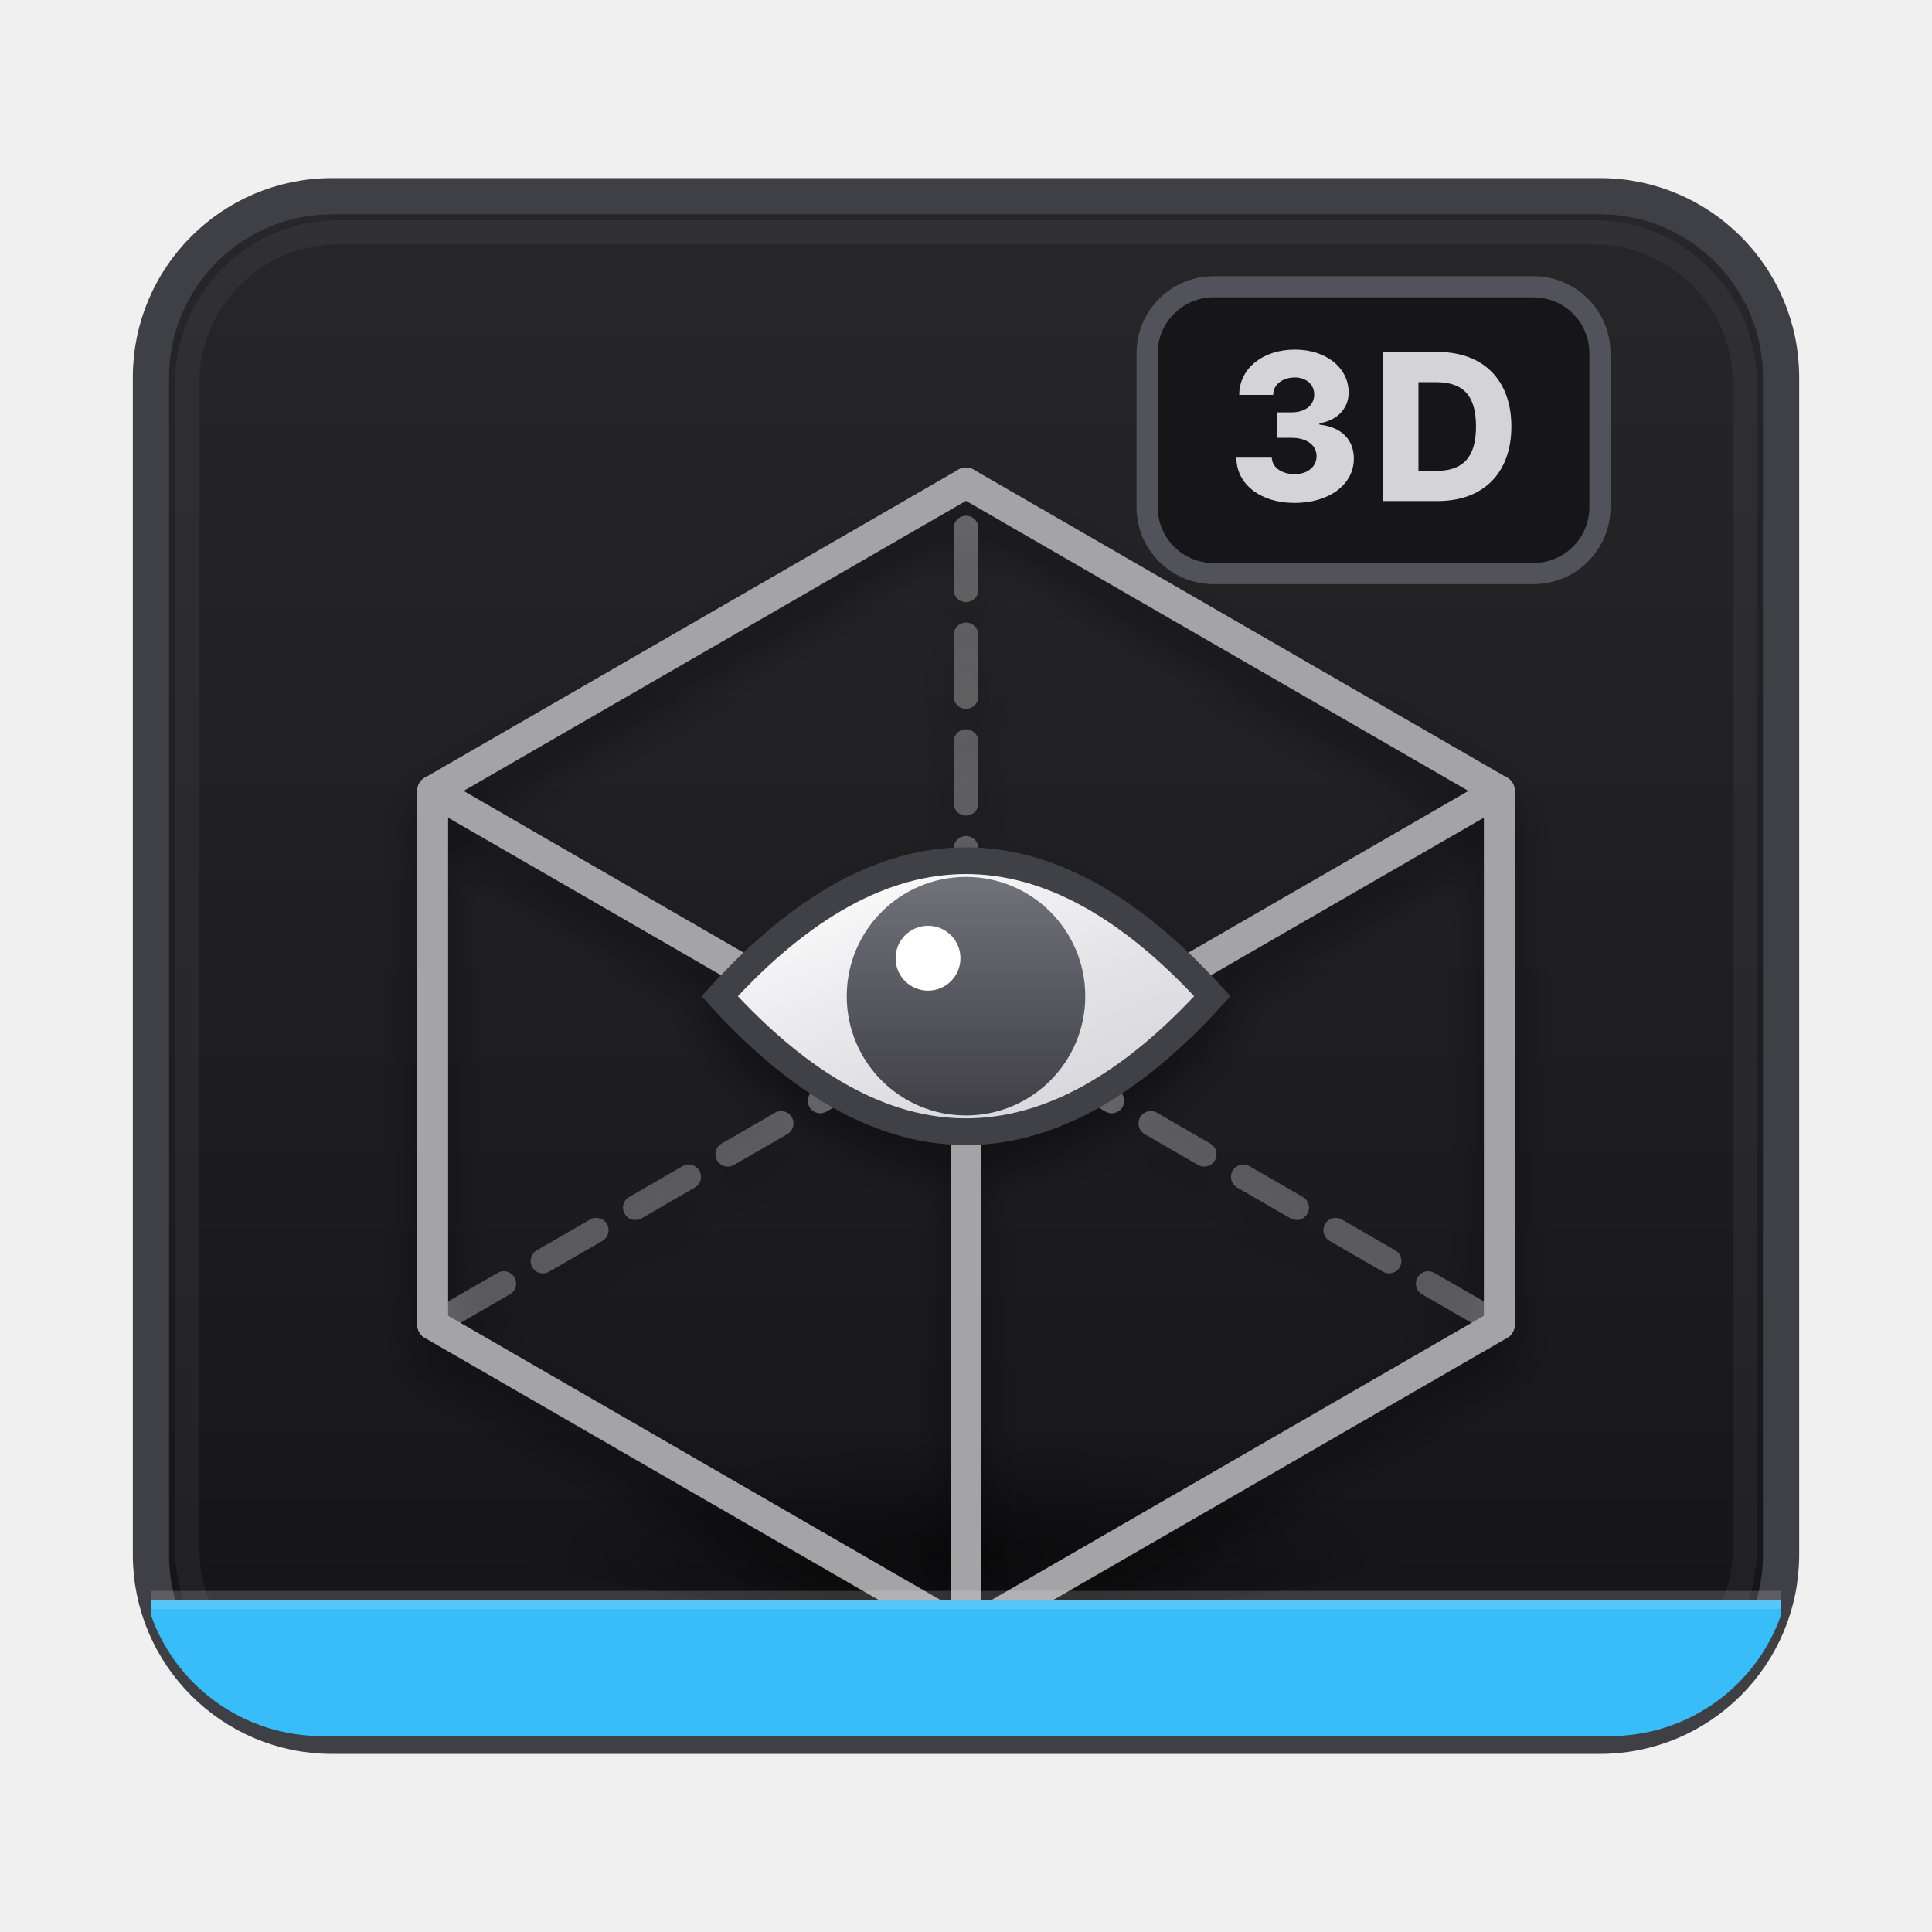
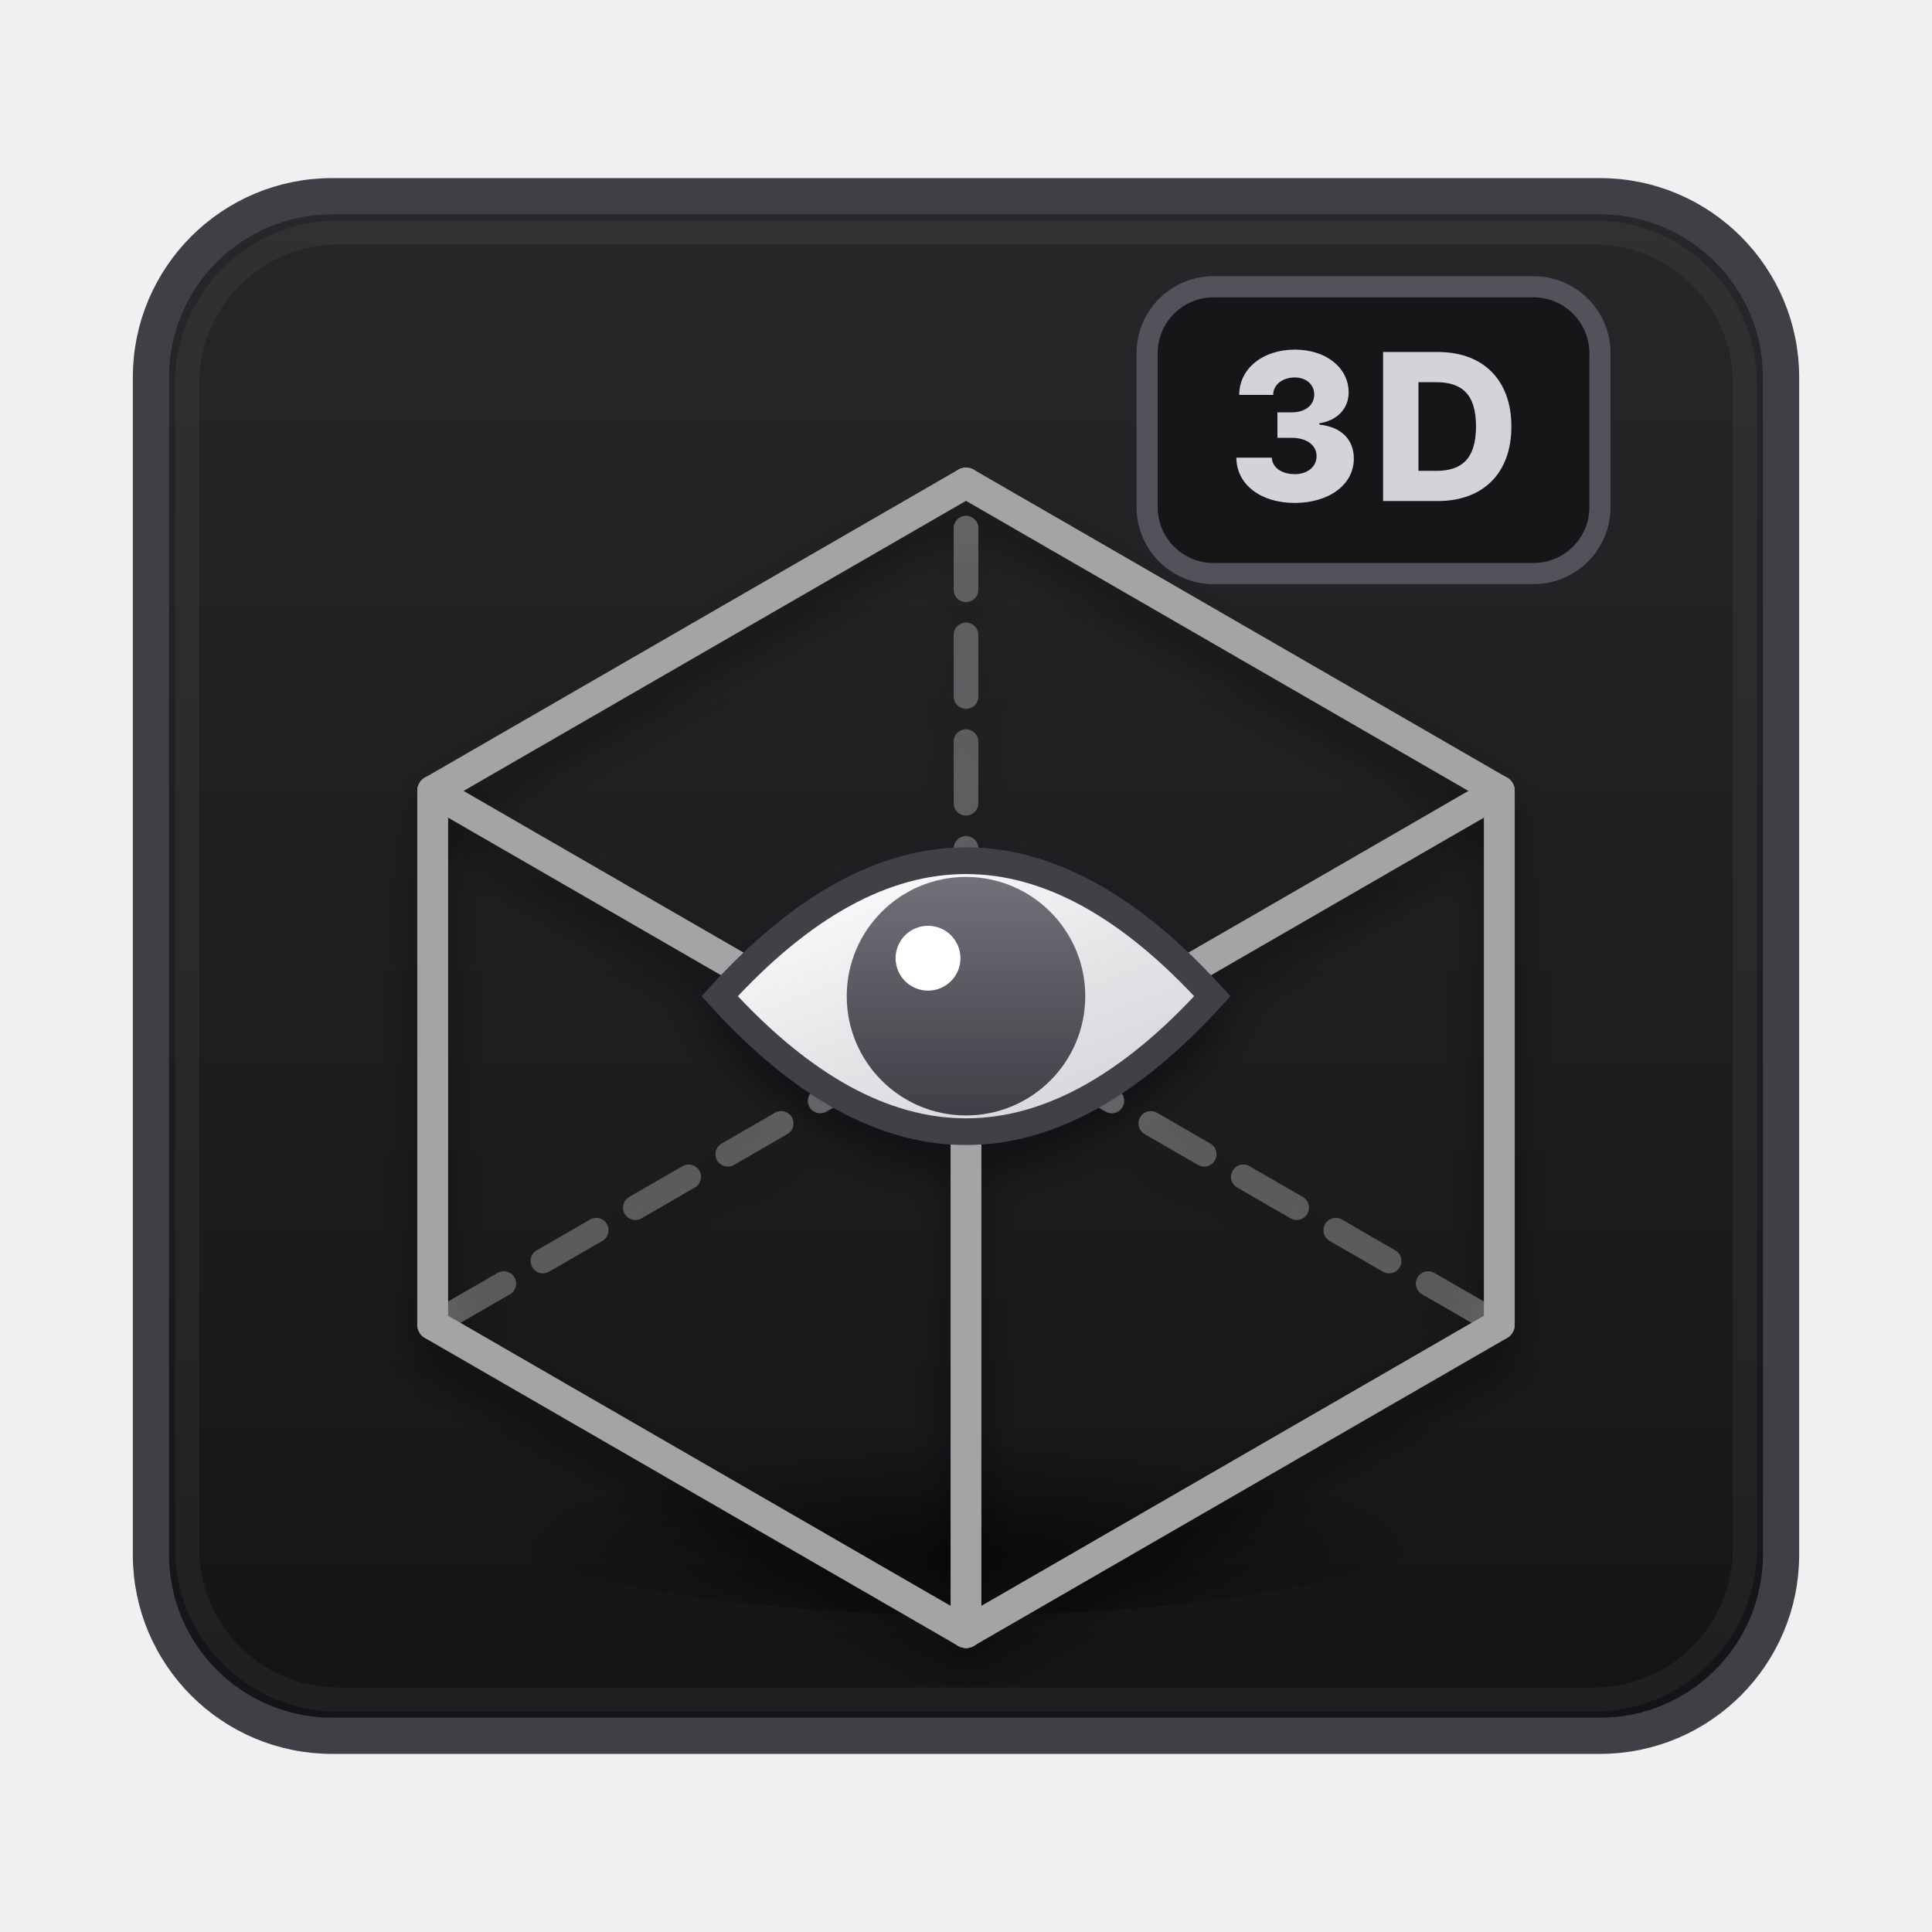
<svg xmlns="http://www.w3.org/2000/svg" viewBox="0 0 64 64" width="64" height="64">
  <defs>
    <linearGradient id="uv_bright" x1="0.15" y1="0" x2="0.85" y2="1">
      <stop offset="0%" stop-color="#FFFFFF" />
      <stop offset="55%" stop-color="#E4E4E7" />
      <stop offset="100%" stop-color="#D4D4D8" />
    </linearGradient>
    <linearGradient id="uv_mid" x1="0" y1="0" x2="0" y2="1">
      <stop offset="0%" stop-color="#E4E4E7" />
      <stop offset="50%" stop-color="#D4D4D8" />
      <stop offset="100%" stop-color="#A1A1AA" />
    </linearGradient>
    <linearGradient id="uv_slate" x1="0" y1="0" x2="0" y2="1">
      <stop offset="0%" stop-color="#D4D4D8" />
      <stop offset="100%" stop-color="#71717A" />
    </linearGradient>
    <linearGradient id="uv_dark" x1="0" y1="0" x2="0" y2="1">
      <stop offset="0%" stop-color="#71717A" />
      <stop offset="100%" stop-color="#3F3F46" />
    </linearGradient>
    <radialGradient id="uv_head_lit" cx="35%" cy="25%" r="72%">
      <stop offset="0%" stop-color="#FFFFFF" />
      <stop offset="55%" stop-color="#E4E4E7" />
      <stop offset="100%" stop-color="#A1A1AA" />
    </radialGradient>
    <radialGradient id="uv_sphere" cx="35%" cy="30%" r="68%">
      <stop offset="0%" stop-color="#FFFFFF" />
      <stop offset="48%" stop-color="#D4D4D8" />
      <stop offset="100%" stop-color="#71717A" />
    </radialGradient>
    <linearGradient id="card_bg" x1="0" y1="0" x2="0" y2="1">
      <stop offset="0%" stop-color="#27272A" />
      <stop offset="65%" stop-color="#1C1C1F" />
      <stop offset="100%" stop-color="#141417" />
    </linearGradient>
    <radialGradient id="card_floor" cx="50%" cy="78%" r="42%">
      <stop offset="0%" stop-color="#000000" stop-opacity="0.55" />
      <stop offset="100%" stop-color="#000000" stop-opacity="0" />
    </radialGradient>
    <filter id="soft_drop" x="-12%" y="-12%" width="124%" height="124%">
      <feDropShadow dx="0" dy="1.3" stdDeviation="1.0" flood-color="#000000" flood-opacity="0.40" />
    </filter>
  </defs>
  <rect x="5" y="6.5" width="54" height="51" rx="6" fill="url(#card_bg)" stroke="#3F3F46" stroke-width="1.2" />
  <rect x="6.2" y="7.7" width="51.6" height="48.6" rx="5" fill="none" stroke="#FFFFFF" stroke-opacity="0.05" stroke-width="0.8" />
  <ellipse cx="32" cy="49" rx="18" ry="4.5" fill="url(#card_floor)" />
  <g transform="translate(32, 33) scale(0.68) translate(-32, -32)" filter="url(#soft_drop)">
    <line x1="32.00" y1="33.00" x2="57.98" y2="48.00" stroke="#a4a4a7" stroke-opacity="0.45" stroke-width="1.2" stroke-dasharray="3 2.2" stroke-linecap="round" />
    <line x1="32.00" y1="33.00" x2="6.02" y2="48.00" stroke="#a4a4a7" stroke-opacity="0.45" stroke-width="1.2" stroke-dasharray="3 2.2" stroke-linecap="round" />
    <line x1="32.00" y1="33.00" x2="32.00" y2="7.00" stroke="#a4a4a7" stroke-opacity="0.45" stroke-width="1.2" stroke-dasharray="3 2.2" stroke-linecap="round" />
    <line x1="6.02" y1="48.00" x2="32.00" y2="63.00" stroke="#a4a4a7" stroke-width="1.5" stroke-linecap="round" />
    <line x1="32.00" y1="63.00" x2="57.98" y2="48.00" stroke="#a4a4a7" stroke-width="1.5" stroke-linecap="round" />
    <line x1="6.02" y1="22.00" x2="32.00" y2="37.00" stroke="#a4a4a7" stroke-width="1.5" stroke-linecap="round" />
    <line x1="32.00" y1="37.00" x2="57.98" y2="22.00" stroke="#a4a4a7" stroke-width="1.5" stroke-linecap="round" />
    <line x1="32.00" y1="7.00" x2="57.98" y2="22.00" stroke="#a4a4a7" stroke-width="1.5" stroke-linecap="round" />
    <line x1="32.00" y1="7.00" x2="6.02" y2="22.00" stroke="#a4a4a7" stroke-width="1.5" stroke-linecap="round" />
    <line x1="6.02" y1="48.00" x2="6.02" y2="22.00" stroke="#a4a4a7" stroke-width="1.5" stroke-linecap="round" />
    <line x1="32.00" y1="63.00" x2="32.00" y2="37.00" stroke="#a4a4a7" stroke-width="1.5" stroke-linecap="round" />
    <line x1="57.98" y1="48.00" x2="57.98" y2="22.00" stroke="#a4a4a7" stroke-width="1.5" stroke-linecap="round" />
    <path d="M 20.0 32 Q 32 18.8 44.0 32 Q 32 45.2 20.0 32 Z" fill="url(#uv_bright)" stroke="#3f3f46" stroke-width="1.3" />
    <circle cx="32" cy="32" r="5.81" fill="url(#uv_dark)" />
    <circle cx="30.15" cy="30.15" r="1.58" fill="#ffffff" />
  </g>
  <rect x="38" y="9.5" width="15" height="9.5" rx="2.2" fill="#141417" fill-opacity="0.86" stroke="#52525B" stroke-width="0.7" />
  <text x="45.5" y="16.6" font-family="Segoe UI, Inter, Arial, sans-serif" font-size="6.8" font-weight="800" fill="#D4D4D8" text-anchor="middle" letter-spacing="0.3">3D</text>
-   <path d="M 5 53.5 A 6 6 0 0 0 11 57.5 L 53 57.5 A 6 6 0 0 0 59 53.5 L 59 53 L 5 53 Z" fill="#38BDF8" />
-   <line x1="5" y1="53" x2="59" y2="53" stroke="#FFFFFF" stroke-opacity="0.16" stroke-width="0.6" />
</svg>
